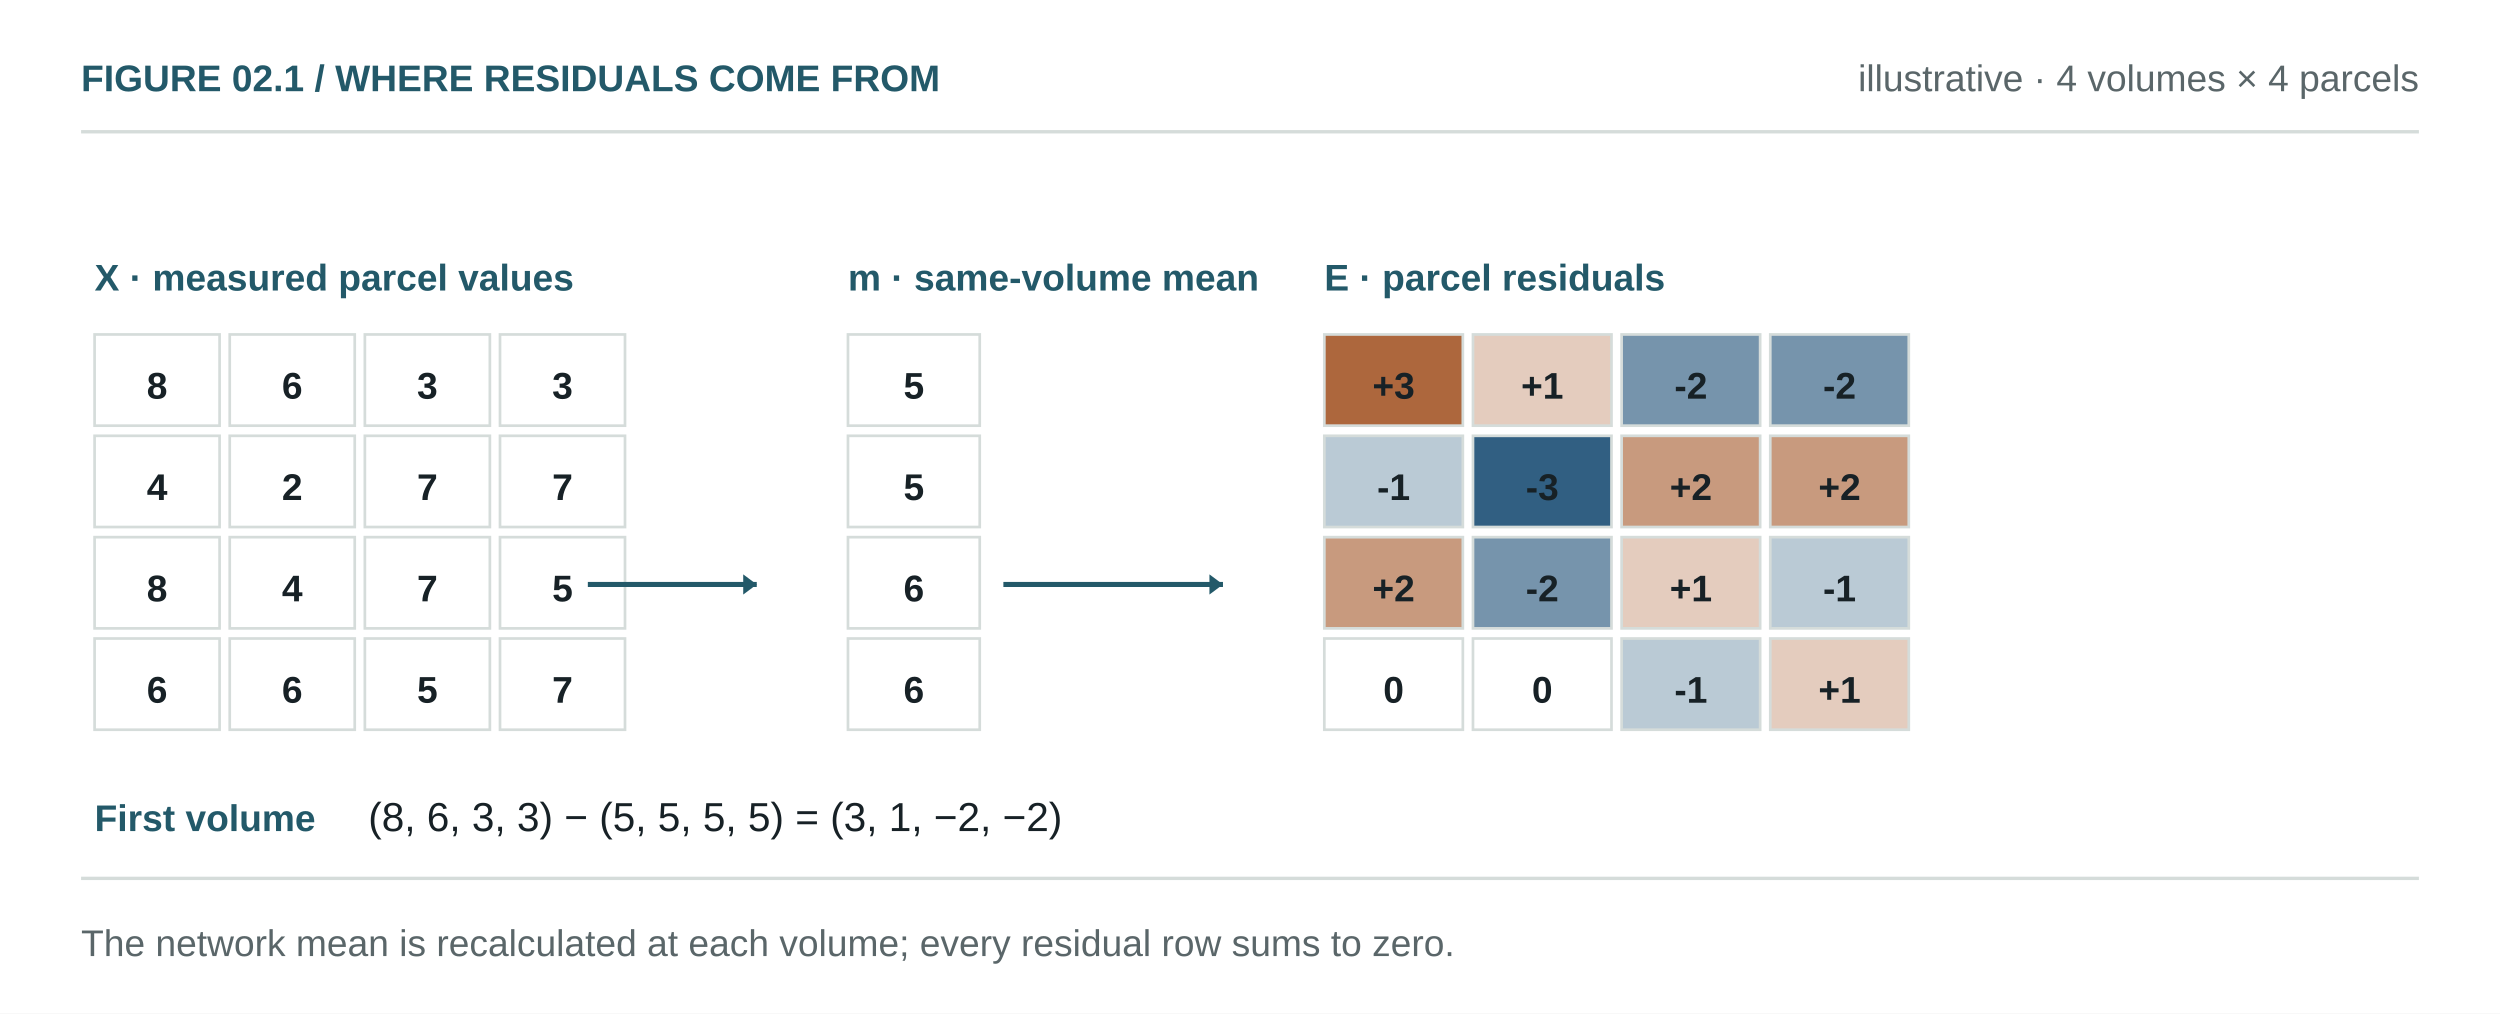
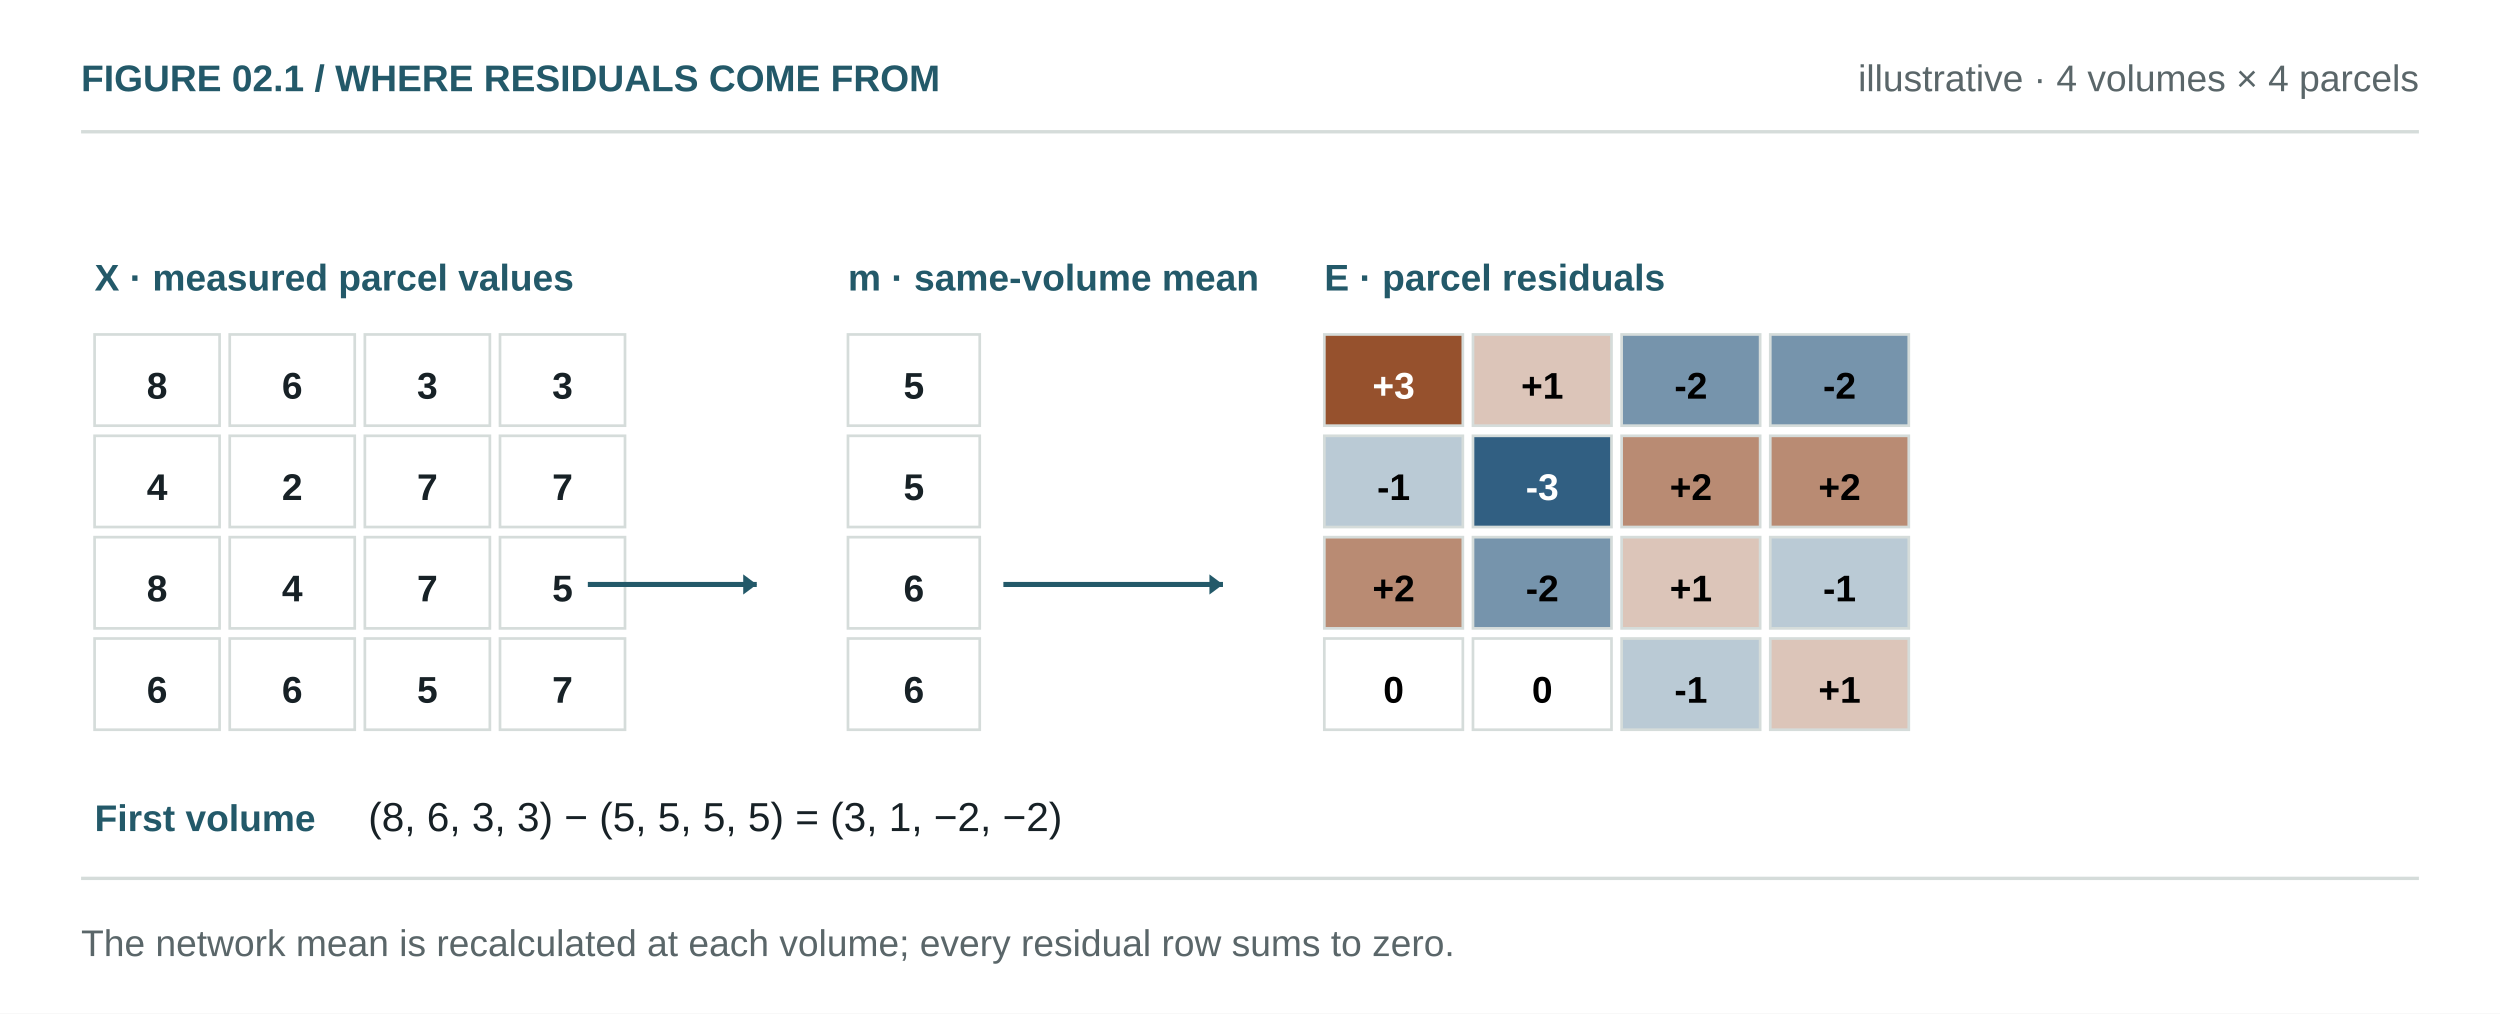
<svg xmlns="http://www.w3.org/2000/svg" width="740" height="300" viewBox="0 0 740 300" role="img" aria-labelledby="title desc">
  <rect width="740" height="300" fill="#ffffff" />
  <text x="24.00" y="27.00" fill="#235969" font-size="11" font-weight="700" text-anchor="start" font-family="-apple-system,BlinkMacSystemFont,Segoe UI,Arial,sans-serif">FIGURE 02.1 / WHERE RESIDUALS COME FROM</text>
  <text x="716.00" y="27.00" fill="#5a6669" font-size="11" font-weight="400" text-anchor="end" font-family="-apple-system,BlinkMacSystemFont,Segoe UI,Arial,sans-serif">illustrative · 4 volumes × 4 parcels</text>
  <line x1="24.00" y1="39.00" x2="716.00" y2="39.00" stroke="#d5dcda" stroke-width="1" opacity="1" />
  <text x="28.00" y="86.00" fill="#235969" font-size="11" font-weight="700" text-anchor="start" font-family="-apple-system,BlinkMacSystemFont,Segoe UI,Arial,sans-serif">X · measured parcel values</text>
  <rect x="28.00" y="99.00" width="37.00" height="27.00" fill="#ffffff" stroke="#d5dcda" stroke-width="0.8" />
  <text x="46.50" y="118.00" fill="#172126" font-size="11" font-weight="600" text-anchor="middle" font-family="-apple-system,BlinkMacSystemFont,Segoe UI,Arial,sans-serif">8</text>
  <rect x="68.00" y="99.00" width="37.00" height="27.00" fill="#ffffff" stroke="#d5dcda" stroke-width="0.8" />
  <text x="86.50" y="118.00" fill="#172126" font-size="11" font-weight="600" text-anchor="middle" font-family="-apple-system,BlinkMacSystemFont,Segoe UI,Arial,sans-serif">6</text>
  <rect x="108.00" y="99.00" width="37.00" height="27.00" fill="#ffffff" stroke="#d5dcda" stroke-width="0.8" />
  <text x="126.50" y="118.00" fill="#172126" font-size="11" font-weight="600" text-anchor="middle" font-family="-apple-system,BlinkMacSystemFont,Segoe UI,Arial,sans-serif">3</text>
  <rect x="148.00" y="99.00" width="37.00" height="27.00" fill="#ffffff" stroke="#d5dcda" stroke-width="0.8" />
  <text x="166.50" y="118.00" fill="#172126" font-size="11" font-weight="600" text-anchor="middle" font-family="-apple-system,BlinkMacSystemFont,Segoe UI,Arial,sans-serif">3</text>
  <rect x="28.00" y="129.00" width="37.00" height="27.00" fill="#ffffff" stroke="#d5dcda" stroke-width="0.8" />
  <text x="46.50" y="148.00" fill="#172126" font-size="11" font-weight="600" text-anchor="middle" font-family="-apple-system,BlinkMacSystemFont,Segoe UI,Arial,sans-serif">4</text>
  <rect x="68.00" y="129.00" width="37.00" height="27.00" fill="#ffffff" stroke="#d5dcda" stroke-width="0.8" />
  <text x="86.50" y="148.00" fill="#172126" font-size="11" font-weight="600" text-anchor="middle" font-family="-apple-system,BlinkMacSystemFont,Segoe UI,Arial,sans-serif">2</text>
  <rect x="108.00" y="129.00" width="37.00" height="27.00" fill="#ffffff" stroke="#d5dcda" stroke-width="0.8" />
  <text x="126.50" y="148.00" fill="#172126" font-size="11" font-weight="600" text-anchor="middle" font-family="-apple-system,BlinkMacSystemFont,Segoe UI,Arial,sans-serif">7</text>
  <rect x="148.00" y="129.00" width="37.00" height="27.00" fill="#ffffff" stroke="#d5dcda" stroke-width="0.8" />
  <text x="166.50" y="148.00" fill="#172126" font-size="11" font-weight="600" text-anchor="middle" font-family="-apple-system,BlinkMacSystemFont,Segoe UI,Arial,sans-serif">7</text>
  <rect x="28.00" y="159.00" width="37.00" height="27.00" fill="#ffffff" stroke="#d5dcda" stroke-width="0.8" />
  <text x="46.50" y="178.00" fill="#172126" font-size="11" font-weight="600" text-anchor="middle" font-family="-apple-system,BlinkMacSystemFont,Segoe UI,Arial,sans-serif">8</text>
  <rect x="68.00" y="159.00" width="37.00" height="27.00" fill="#ffffff" stroke="#d5dcda" stroke-width="0.8" />
  <text x="86.50" y="178.00" fill="#172126" font-size="11" font-weight="600" text-anchor="middle" font-family="-apple-system,BlinkMacSystemFont,Segoe UI,Arial,sans-serif">4</text>
  <rect x="108.00" y="159.00" width="37.00" height="27.00" fill="#ffffff" stroke="#d5dcda" stroke-width="0.8" />
  <text x="126.50" y="178.00" fill="#172126" font-size="11" font-weight="600" text-anchor="middle" font-family="-apple-system,BlinkMacSystemFont,Segoe UI,Arial,sans-serif">7</text>
  <rect x="148.00" y="159.00" width="37.00" height="27.00" fill="#ffffff" stroke="#d5dcda" stroke-width="0.8" />
  <text x="166.50" y="178.00" fill="#172126" font-size="11" font-weight="600" text-anchor="middle" font-family="-apple-system,BlinkMacSystemFont,Segoe UI,Arial,sans-serif">5</text>
  <rect x="28.00" y="189.00" width="37.00" height="27.00" fill="#ffffff" stroke="#d5dcda" stroke-width="0.8" />
  <text x="46.50" y="208.00" fill="#172126" font-size="11" font-weight="600" text-anchor="middle" font-family="-apple-system,BlinkMacSystemFont,Segoe UI,Arial,sans-serif">6</text>
  <rect x="68.00" y="189.00" width="37.00" height="27.00" fill="#ffffff" stroke="#d5dcda" stroke-width="0.8" />
  <text x="86.50" y="208.00" fill="#172126" font-size="11" font-weight="600" text-anchor="middle" font-family="-apple-system,BlinkMacSystemFont,Segoe UI,Arial,sans-serif">6</text>
  <rect x="108.00" y="189.00" width="37.00" height="27.00" fill="#ffffff" stroke="#d5dcda" stroke-width="0.8" />
  <text x="126.50" y="208.00" fill="#172126" font-size="11" font-weight="600" text-anchor="middle" font-family="-apple-system,BlinkMacSystemFont,Segoe UI,Arial,sans-serif">5</text>
  <rect x="148.00" y="189.00" width="37.00" height="27.00" fill="#ffffff" stroke="#d5dcda" stroke-width="0.8" />
  <text x="166.50" y="208.00" fill="#172126" font-size="11" font-weight="600" text-anchor="middle" font-family="-apple-system,BlinkMacSystemFont,Segoe UI,Arial,sans-serif">7</text>
  <line x1="174.00" y1="173.00" x2="224.00" y2="173.00" stroke="#235969" stroke-width="1.5" opacity="1" />
  <polygon points="224.00,173.00 219.99,175.99 219.99,170.01" fill="#235969" />
  <text x="251.00" y="86.00" fill="#235969" font-size="11" font-weight="700" text-anchor="start" font-family="-apple-system,BlinkMacSystemFont,Segoe UI,Arial,sans-serif">m · same-volume mean</text>
  <rect x="251.00" y="99.00" width="39.00" height="27.00" fill="#ffffff" stroke="#d5dcda" stroke-width="0.8" />
  <text x="270.50" y="118.00" fill="#172126" font-size="11" font-weight="600" text-anchor="middle" font-family="-apple-system,BlinkMacSystemFont,Segoe UI,Arial,sans-serif">5</text>
  <rect x="251.00" y="129.00" width="39.00" height="27.00" fill="#ffffff" stroke="#d5dcda" stroke-width="0.8" />
  <text x="270.50" y="148.00" fill="#172126" font-size="11" font-weight="600" text-anchor="middle" font-family="-apple-system,BlinkMacSystemFont,Segoe UI,Arial,sans-serif">5</text>
  <rect x="251.00" y="159.00" width="39.00" height="27.00" fill="#ffffff" stroke="#d5dcda" stroke-width="0.8" />
  <text x="270.50" y="178.00" fill="#172126" font-size="11" font-weight="600" text-anchor="middle" font-family="-apple-system,BlinkMacSystemFont,Segoe UI,Arial,sans-serif">6</text>
  <rect x="251.00" y="189.00" width="39.00" height="27.00" fill="#ffffff" stroke="#d5dcda" stroke-width="0.8" />
  <text x="270.50" y="208.00" fill="#172126" font-size="11" font-weight="600" text-anchor="middle" font-family="-apple-system,BlinkMacSystemFont,Segoe UI,Arial,sans-serif">6</text>
  <line x1="297.00" y1="173.00" x2="362.00" y2="173.00" stroke="#235969" stroke-width="1.5" opacity="1" />
  <polygon points="362.00,173.00 357.99,175.99 357.99,170.01" fill="#235969" />
  <text x="392.00" y="86.00" fill="#235969" font-size="11" font-weight="700" text-anchor="start" font-family="-apple-system,BlinkMacSystemFont,Segoe UI,Arial,sans-serif">E · parcel residuals</text>
-   <rect x="392.00" y="99.00" width="41.00" height="27.00" fill="#ad673d" stroke="#d5dcda" stroke-width="0.8" />
-   <text x="412.50" y="118.00" fill="#172126" font-size="11" font-weight="600" text-anchor="middle" font-family="-apple-system,BlinkMacSystemFont,Segoe UI,Arial,sans-serif">+3</text>
-   <rect x="436.00" y="99.00" width="41.00" height="27.00" fill="#e4ccbe" stroke="#d5dcda" stroke-width="0.8" />
-   <text x="456.50" y="118.00" fill="#172126" font-size="11" font-weight="600" text-anchor="middle" font-family="-apple-system,BlinkMacSystemFont,Segoe UI,Arial,sans-serif">+1</text>
+   <rect x="392.00" y="99.00" width="41.00" height="27.00" fill="#96512d" stroke="#d5dcda" stroke-width="0.8" />
+   <text x="412.50" y="118.00" fill="#ffffff" font-size="11" font-weight="600" text-anchor="middle" font-family="-apple-system,BlinkMacSystemFont,Segoe UI,Arial,sans-serif">+3</text>
+   <rect x="436.00" y="99.00" width="41.00" height="27.00" fill="#dcc5b9" stroke="#d5dcda" stroke-width="0.8" />
+   <text x="456.50" y="118.00" fill="#000000" font-size="11" font-weight="600" text-anchor="middle" font-family="-apple-system,BlinkMacSystemFont,Segoe UI,Arial,sans-serif">+1</text>
  <rect x="480.00" y="99.00" width="41.00" height="27.00" fill="#7694ac" stroke="#d5dcda" stroke-width="0.8" />
-   <text x="500.50" y="118.00" fill="#172126" font-size="11" font-weight="600" text-anchor="middle" font-family="-apple-system,BlinkMacSystemFont,Segoe UI,Arial,sans-serif">-2</text>
+   <text x="500.50" y="118.00" fill="#000000" font-size="11" font-weight="600" text-anchor="middle" font-family="-apple-system,BlinkMacSystemFont,Segoe UI,Arial,sans-serif">-2</text>
  <rect x="524.00" y="99.00" width="41.00" height="27.00" fill="#7694ac" stroke="#d5dcda" stroke-width="0.8" />
-   <text x="544.50" y="118.00" fill="#172126" font-size="11" font-weight="600" text-anchor="middle" font-family="-apple-system,BlinkMacSystemFont,Segoe UI,Arial,sans-serif">-2</text>
+   <text x="544.50" y="118.00" fill="#000000" font-size="11" font-weight="600" text-anchor="middle" font-family="-apple-system,BlinkMacSystemFont,Segoe UI,Arial,sans-serif">-2</text>
  <rect x="392.00" y="129.00" width="41.00" height="27.00" fill="#bacad5" stroke="#d5dcda" stroke-width="0.8" />
-   <text x="412.50" y="148.00" fill="#172126" font-size="11" font-weight="600" text-anchor="middle" font-family="-apple-system,BlinkMacSystemFont,Segoe UI,Arial,sans-serif">-1</text>
+   <text x="412.50" y="148.00" fill="#000000" font-size="11" font-weight="600" text-anchor="middle" font-family="-apple-system,BlinkMacSystemFont,Segoe UI,Arial,sans-serif">-1</text>
  <rect x="436.00" y="129.00" width="41.00" height="27.00" fill="#315f82" stroke="#d5dcda" stroke-width="0.8" />
-   <text x="456.50" y="148.00" fill="#172126" font-size="11" font-weight="600" text-anchor="middle" font-family="-apple-system,BlinkMacSystemFont,Segoe UI,Arial,sans-serif">-3</text>
-   <rect x="480.00" y="129.00" width="41.00" height="27.00" fill="#c89a7e" stroke="#d5dcda" stroke-width="0.8" />
-   <text x="500.50" y="148.00" fill="#172126" font-size="11" font-weight="600" text-anchor="middle" font-family="-apple-system,BlinkMacSystemFont,Segoe UI,Arial,sans-serif">+2</text>
-   <rect x="524.00" y="129.00" width="41.00" height="27.00" fill="#c89a7e" stroke="#d5dcda" stroke-width="0.8" />
-   <text x="544.50" y="148.00" fill="#172126" font-size="11" font-weight="600" text-anchor="middle" font-family="-apple-system,BlinkMacSystemFont,Segoe UI,Arial,sans-serif">+2</text>
-   <rect x="392.00" y="159.00" width="41.00" height="27.00" fill="#c89a7e" stroke="#d5dcda" stroke-width="0.8" />
-   <text x="412.50" y="178.00" fill="#172126" font-size="11" font-weight="600" text-anchor="middle" font-family="-apple-system,BlinkMacSystemFont,Segoe UI,Arial,sans-serif">+2</text>
+   <text x="456.50" y="148.00" fill="#ffffff" font-size="11" font-weight="600" text-anchor="middle" font-family="-apple-system,BlinkMacSystemFont,Segoe UI,Arial,sans-serif">-3</text>
+   <rect x="480.00" y="129.00" width="41.00" height="27.00" fill="#b98b73" stroke="#d5dcda" stroke-width="0.8" />
+   <text x="500.50" y="148.00" fill="#000000" font-size="11" font-weight="600" text-anchor="middle" font-family="-apple-system,BlinkMacSystemFont,Segoe UI,Arial,sans-serif">+2</text>
+   <rect x="524.00" y="129.00" width="41.00" height="27.00" fill="#b98b73" stroke="#d5dcda" stroke-width="0.8" />
+   <text x="544.50" y="148.00" fill="#000000" font-size="11" font-weight="600" text-anchor="middle" font-family="-apple-system,BlinkMacSystemFont,Segoe UI,Arial,sans-serif">+2</text>
+   <rect x="392.00" y="159.00" width="41.00" height="27.00" fill="#b98b73" stroke="#d5dcda" stroke-width="0.8" />
+   <text x="412.50" y="178.00" fill="#000000" font-size="11" font-weight="600" text-anchor="middle" font-family="-apple-system,BlinkMacSystemFont,Segoe UI,Arial,sans-serif">+2</text>
  <rect x="436.00" y="159.00" width="41.00" height="27.00" fill="#7694ac" stroke="#d5dcda" stroke-width="0.8" />
-   <text x="456.50" y="178.00" fill="#172126" font-size="11" font-weight="600" text-anchor="middle" font-family="-apple-system,BlinkMacSystemFont,Segoe UI,Arial,sans-serif">-2</text>
-   <rect x="480.00" y="159.00" width="41.00" height="27.00" fill="#e4ccbe" stroke="#d5dcda" stroke-width="0.8" />
-   <text x="500.50" y="178.00" fill="#172126" font-size="11" font-weight="600" text-anchor="middle" font-family="-apple-system,BlinkMacSystemFont,Segoe UI,Arial,sans-serif">+1</text>
+   <text x="456.50" y="178.00" fill="#000000" font-size="11" font-weight="600" text-anchor="middle" font-family="-apple-system,BlinkMacSystemFont,Segoe UI,Arial,sans-serif">-2</text>
+   <rect x="480.00" y="159.00" width="41.00" height="27.00" fill="#dcc5b9" stroke="#d5dcda" stroke-width="0.8" />
+   <text x="500.50" y="178.00" fill="#000000" font-size="11" font-weight="600" text-anchor="middle" font-family="-apple-system,BlinkMacSystemFont,Segoe UI,Arial,sans-serif">+1</text>
  <rect x="524.00" y="159.00" width="41.00" height="27.00" fill="#bacad5" stroke="#d5dcda" stroke-width="0.8" />
-   <text x="544.50" y="178.00" fill="#172126" font-size="11" font-weight="600" text-anchor="middle" font-family="-apple-system,BlinkMacSystemFont,Segoe UI,Arial,sans-serif">-1</text>
+   <text x="544.50" y="178.00" fill="#000000" font-size="11" font-weight="600" text-anchor="middle" font-family="-apple-system,BlinkMacSystemFont,Segoe UI,Arial,sans-serif">-1</text>
  <rect x="392.00" y="189.00" width="41.00" height="27.00" fill="#ffffff" stroke="#d5dcda" stroke-width="0.8" />
-   <text x="412.50" y="208.00" fill="#172126" font-size="11" font-weight="600" text-anchor="middle" font-family="-apple-system,BlinkMacSystemFont,Segoe UI,Arial,sans-serif">0</text>
+   <text x="412.50" y="208.00" fill="#000000" font-size="11" font-weight="600" text-anchor="middle" font-family="-apple-system,BlinkMacSystemFont,Segoe UI,Arial,sans-serif">0</text>
  <rect x="436.00" y="189.00" width="41.00" height="27.00" fill="#ffffff" stroke="#d5dcda" stroke-width="0.8" />
-   <text x="456.50" y="208.00" fill="#172126" font-size="11" font-weight="600" text-anchor="middle" font-family="-apple-system,BlinkMacSystemFont,Segoe UI,Arial,sans-serif">0</text>
+   <text x="456.50" y="208.00" fill="#000000" font-size="11" font-weight="600" text-anchor="middle" font-family="-apple-system,BlinkMacSystemFont,Segoe UI,Arial,sans-serif">0</text>
  <rect x="480.00" y="189.00" width="41.00" height="27.00" fill="#bacad5" stroke="#d5dcda" stroke-width="0.8" />
-   <text x="500.50" y="208.00" fill="#172126" font-size="11" font-weight="600" text-anchor="middle" font-family="-apple-system,BlinkMacSystemFont,Segoe UI,Arial,sans-serif">-1</text>
-   <rect x="524.00" y="189.00" width="41.00" height="27.00" fill="#e4ccbe" stroke="#d5dcda" stroke-width="0.8" />
-   <text x="544.50" y="208.00" fill="#172126" font-size="11" font-weight="600" text-anchor="middle" font-family="-apple-system,BlinkMacSystemFont,Segoe UI,Arial,sans-serif">+1</text>
+   <text x="500.50" y="208.00" fill="#000000" font-size="11" font-weight="600" text-anchor="middle" font-family="-apple-system,BlinkMacSystemFont,Segoe UI,Arial,sans-serif">-1</text>
+   <rect x="524.00" y="189.00" width="41.00" height="27.00" fill="#dcc5b9" stroke="#d5dcda" stroke-width="0.8" />
+   <text x="544.50" y="208.00" fill="#000000" font-size="11" font-weight="600" text-anchor="middle" font-family="-apple-system,BlinkMacSystemFont,Segoe UI,Arial,sans-serif">+1</text>
  <text x="28.00" y="246.00" fill="#235969" font-size="11" font-weight="700" text-anchor="start" font-family="-apple-system,BlinkMacSystemFont,Segoe UI,Arial,sans-serif">First volume</text>
  <text x="109.00" y="246.00" fill="#172126" font-size="12" font-weight="400" text-anchor="start" font-family="-apple-system,BlinkMacSystemFont,Segoe UI,Arial,sans-serif">(8, 6, 3, 3) − (5, 5, 5, 5) = (3, 1, −2, −2)</text>
  <line x1="24.00" y1="260.00" x2="716.00" y2="260.00" stroke="#d5dcda" stroke-width="1" opacity="1" />
  <text x="24.00" y="283.00" fill="#5a6669" font-size="11" font-weight="400" text-anchor="start" font-family="-apple-system,BlinkMacSystemFont,Segoe UI,Arial,sans-serif">The network mean is recalculated at each volume; every residual row sums to zero.</text>
</svg>
